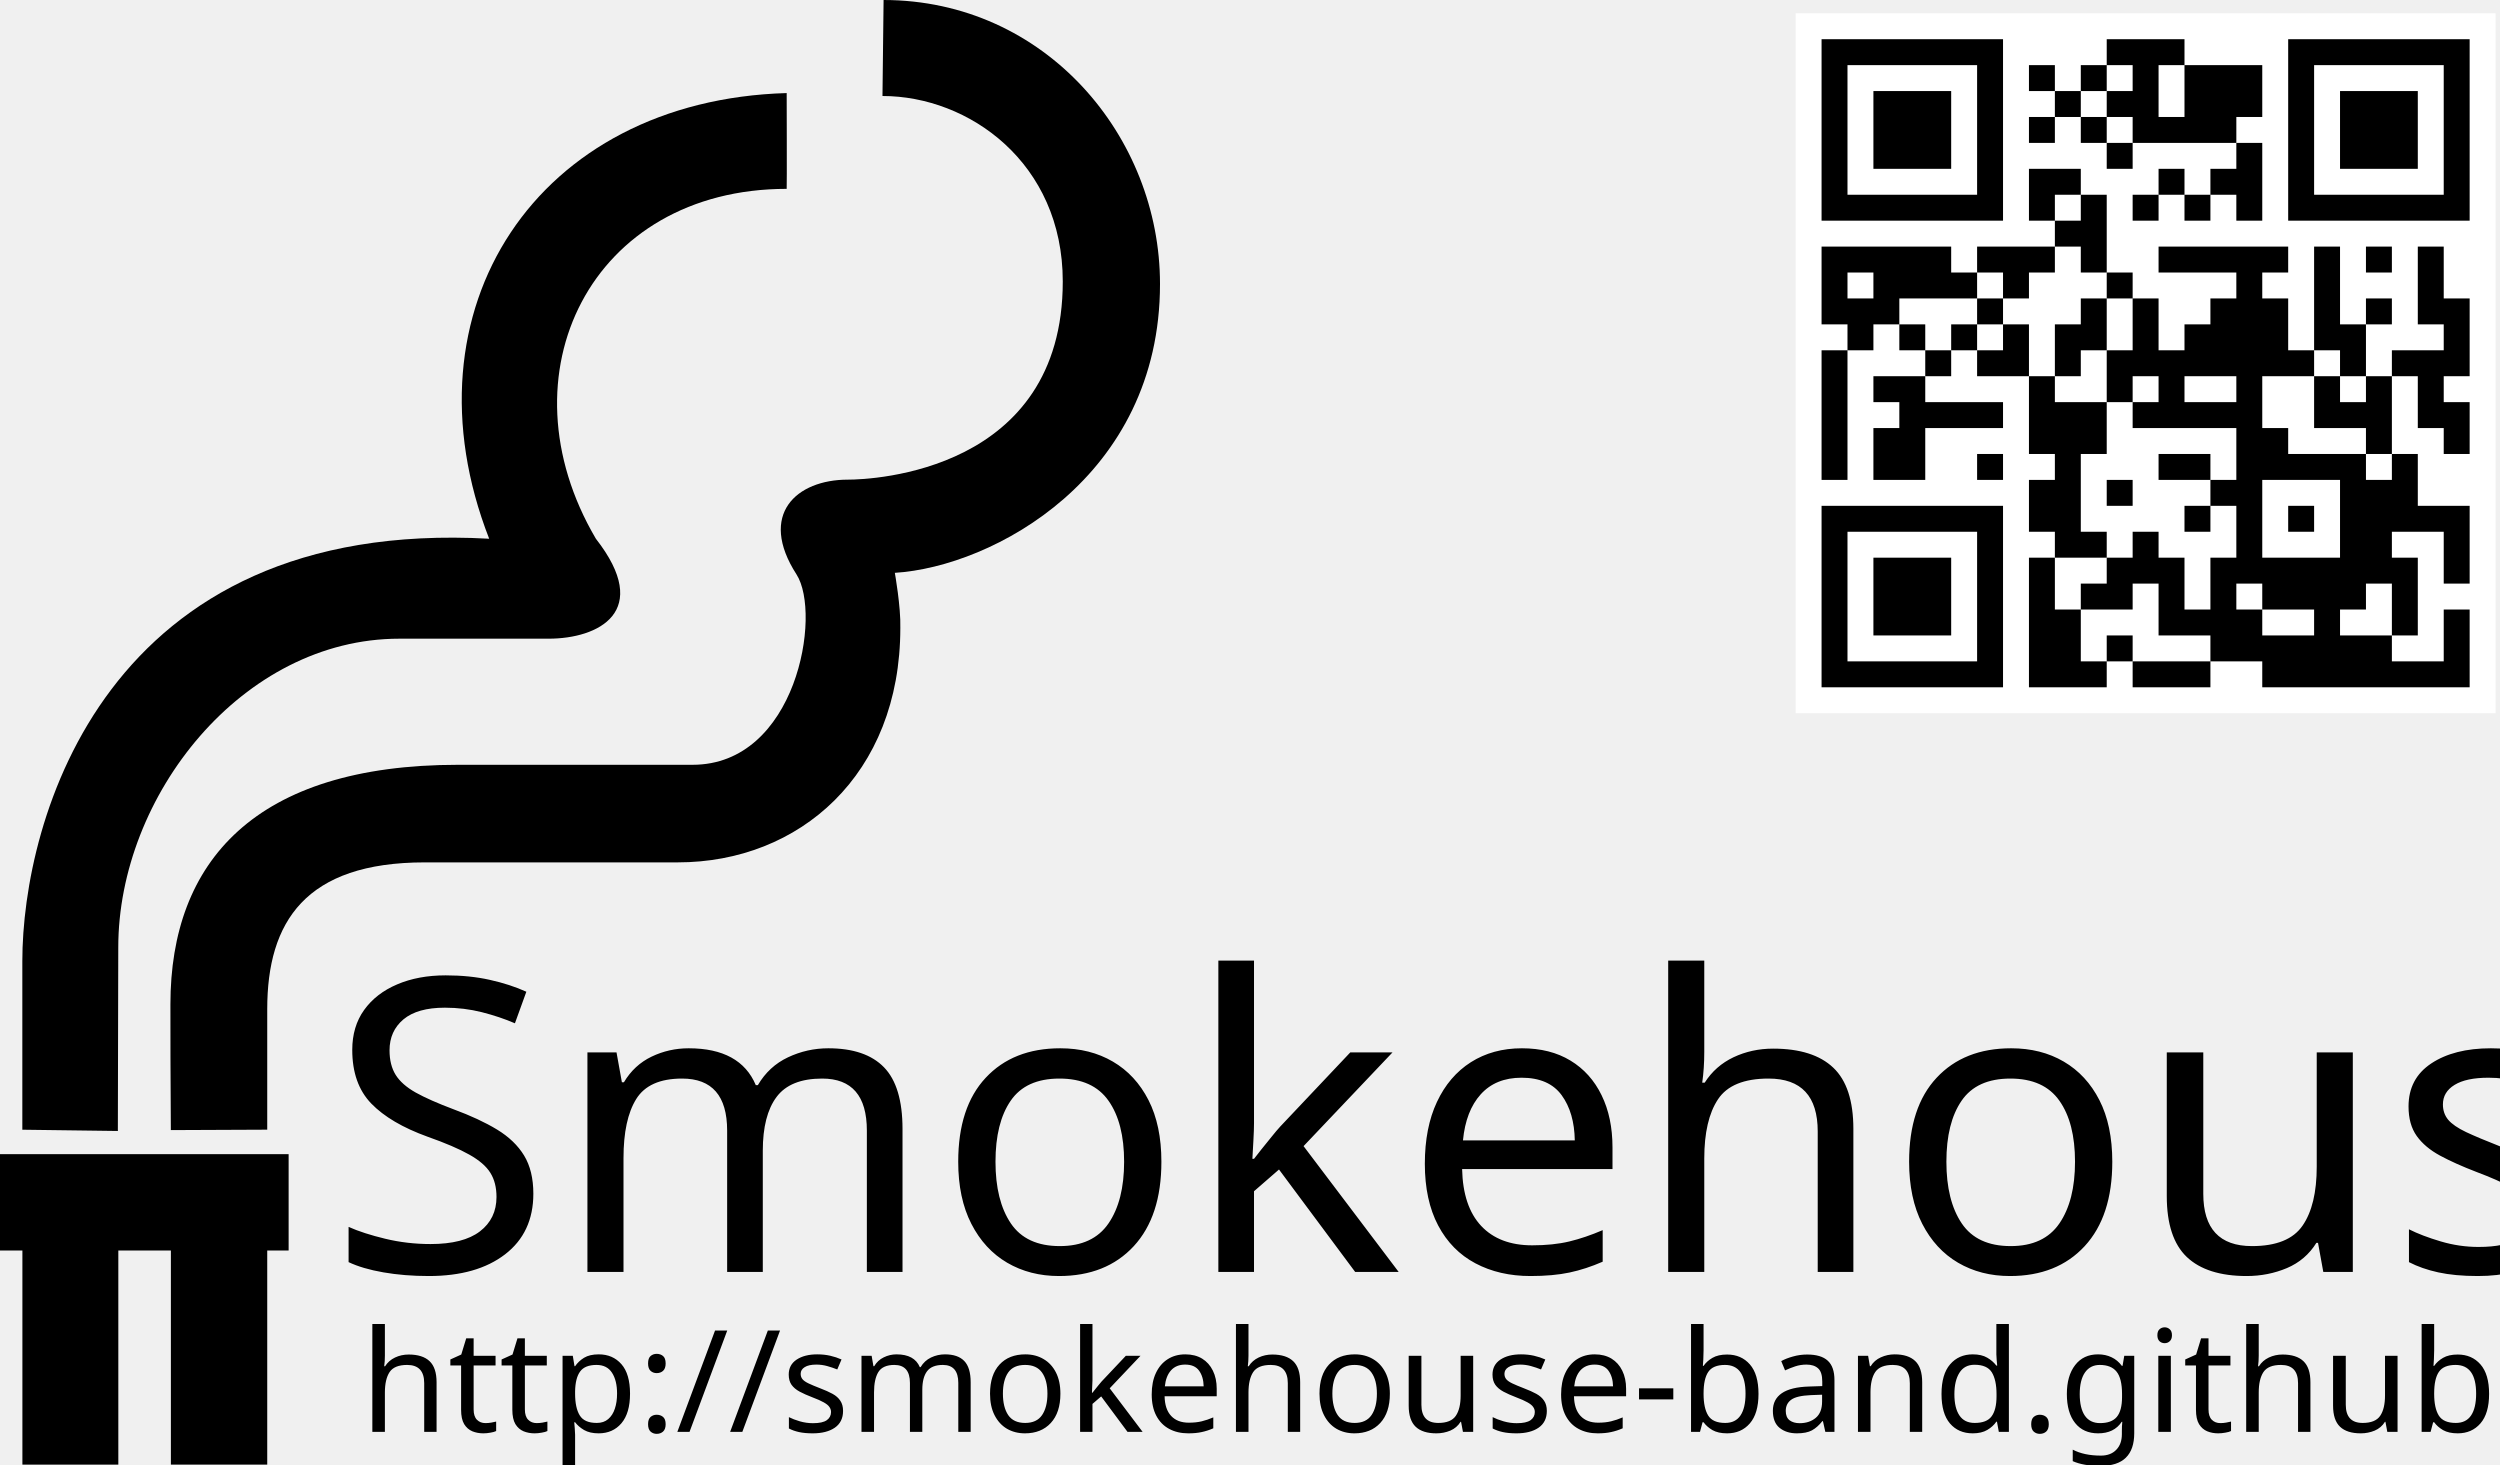
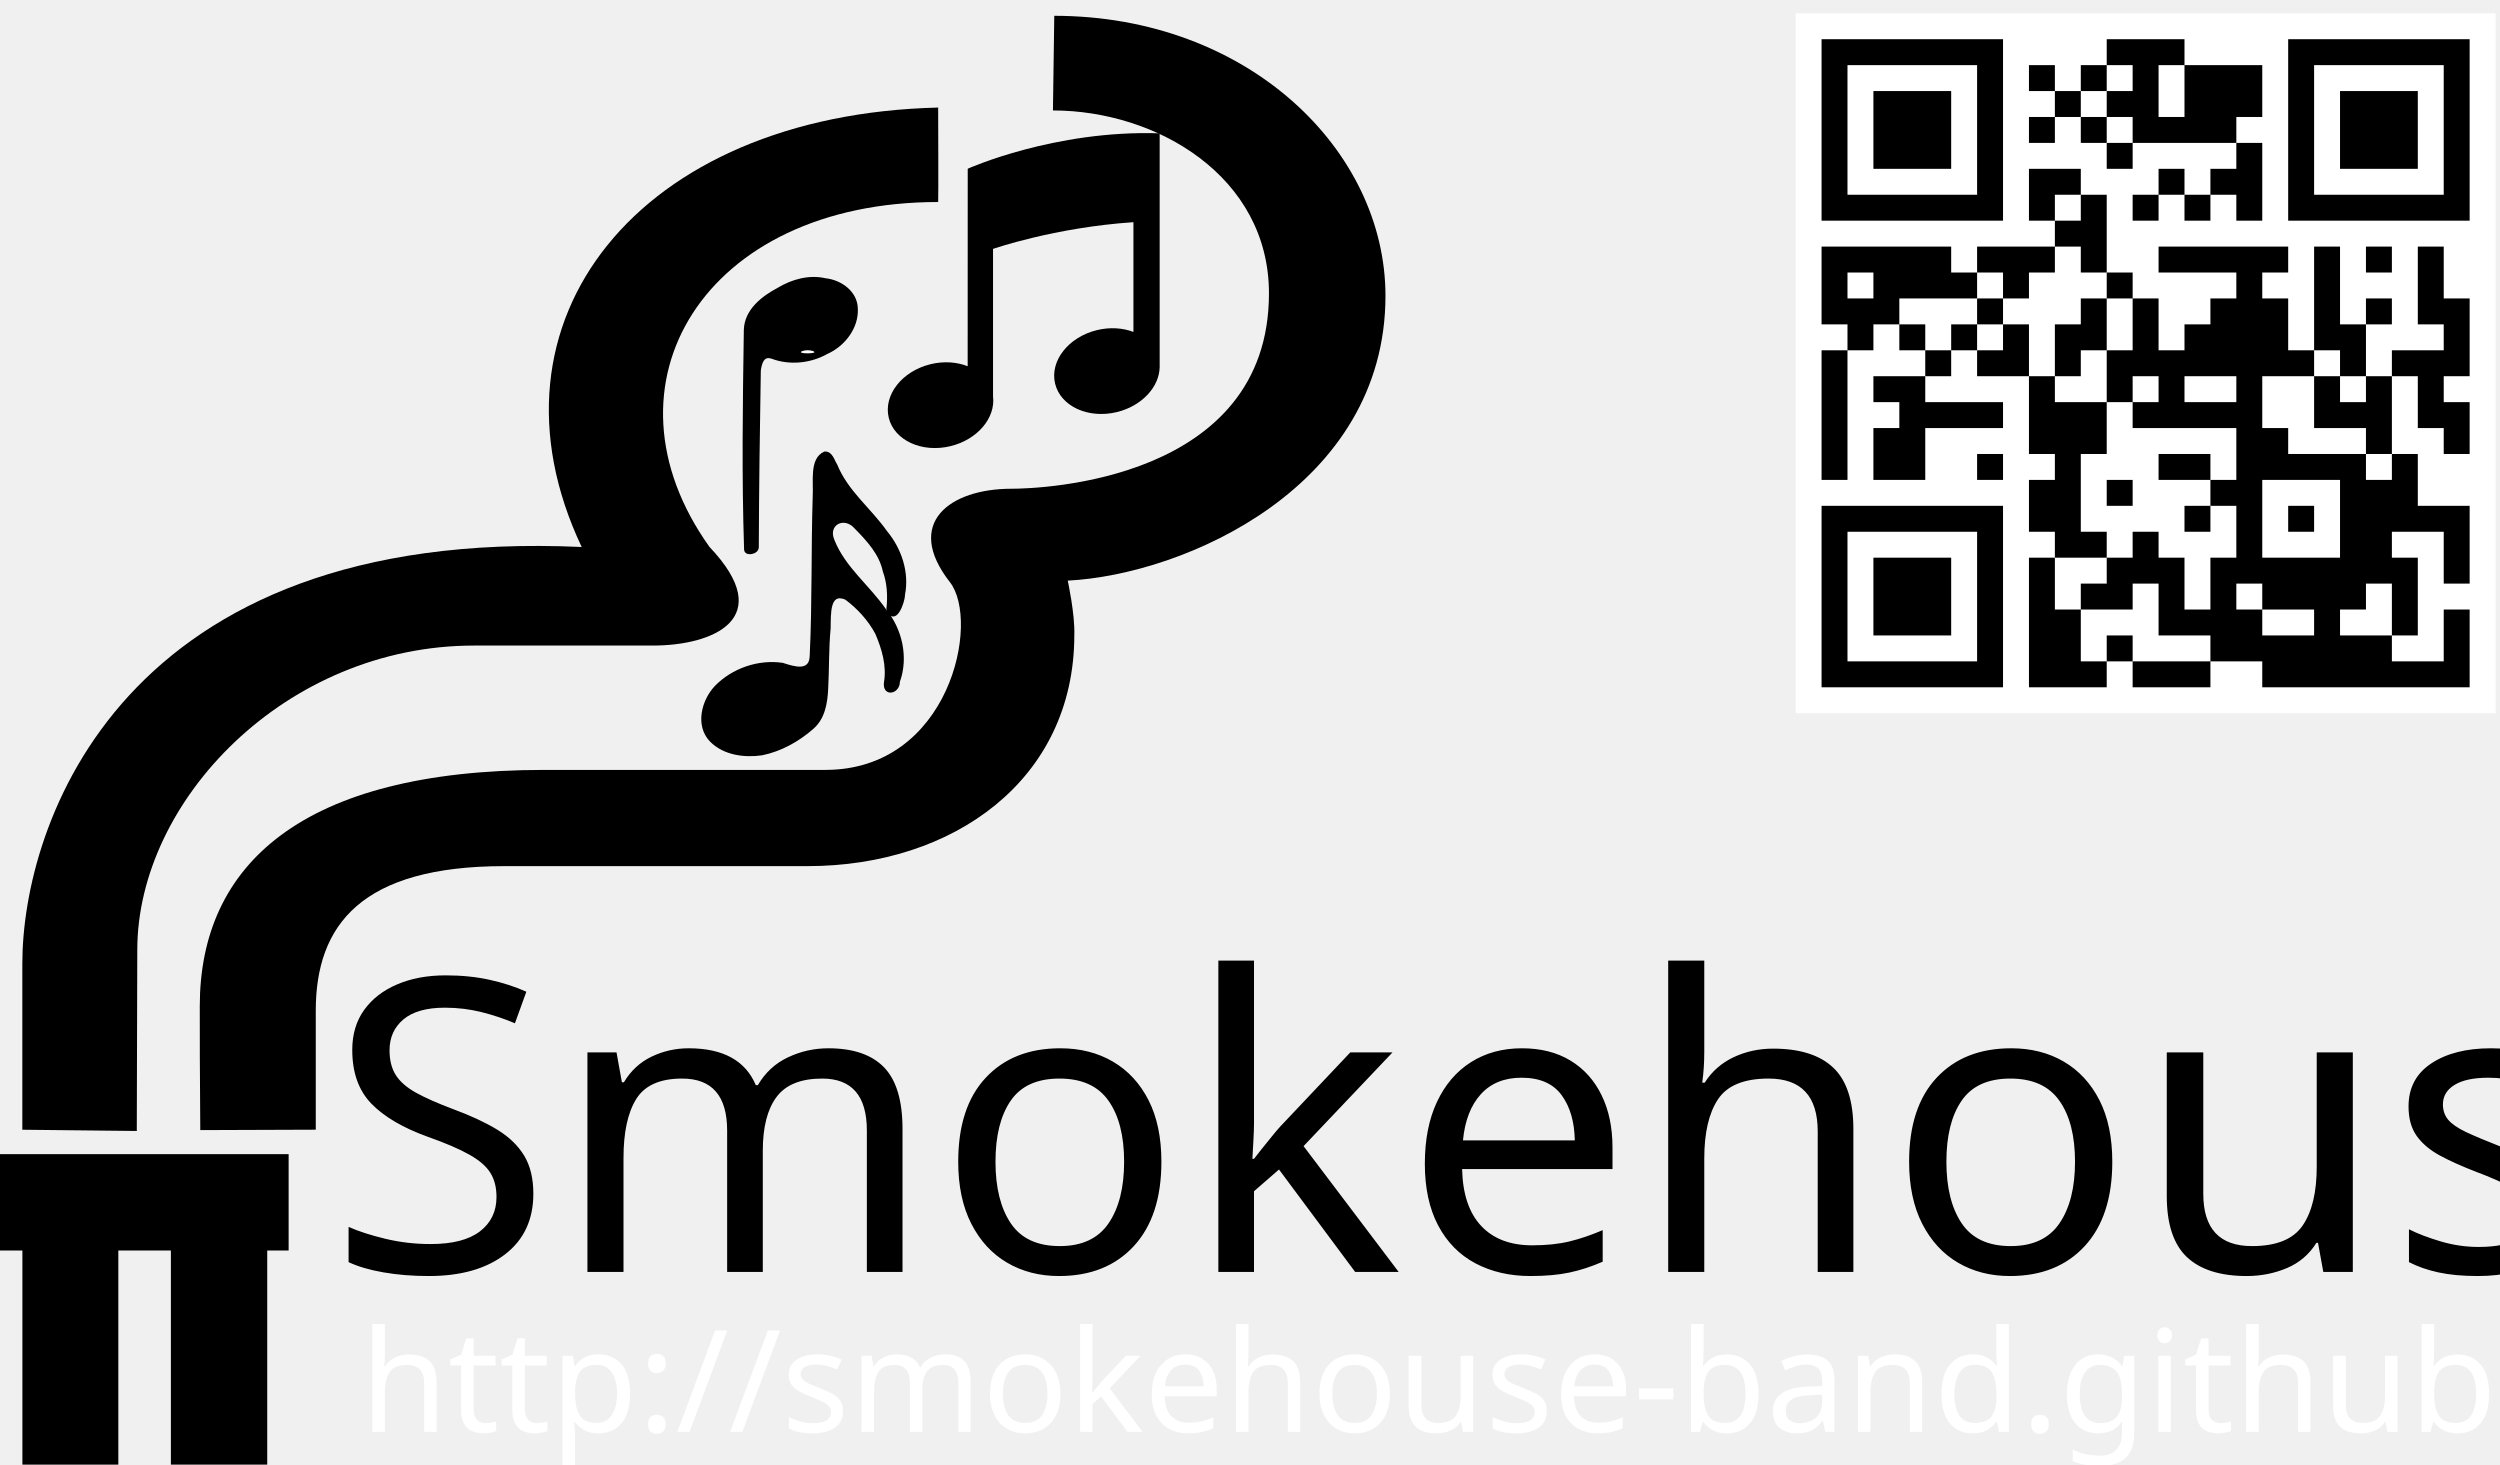
<svg xmlns="http://www.w3.org/2000/svg" id="svg4411" viewBox="0 0 457.954 268.291" version="1.1" width="457.954" height="268.291">
-   <defs id="defs16" />
+   <defs id="defs16">
+     <linearGradient x1="382.34" y1="489.14" gradientTransform="matrix(2.0779,0,0,2.0779,-518.08,-281.8)" x2="490.53" gradientUnits="userSpaceOnUse" y2="333.89" id="linearGradient3033">
+       <stop offset="0" style="stop-color:#000000;stop-opacity:.826" id="stop3015" />
+       <stop offset="1" style="stop-color:#000000" id="stop3017" />
+     </linearGradient>
+     <linearGradient x1="382.34" y1="489.14" gradientTransform="matrix(2.0779,0,0,2.0779,-518.08,-281.8)" x2="490.53" gradientUnits="userSpaceOnUse" y2="333.89" id="linearGradient3019">
+       <stop offset="0" style="stop-color:#000000;stop-opacity:.826" id="stop3015-6" />
+       <stop offset="1" style="stop-color:#000000" id="stop3017-7" />
+     </linearGradient>
+   </defs>
  <g id="layer1" transform="translate(-147.2774,-286.9732)">
    <rect x="-196.23" y="502.391" width="17.649" height="52.871" style="fill:#000000" id="rect3987" transform="scale(-1,1)" />
    <rect x="-168.953" y="502.24" width="17.572" height="53.024" style="fill:#000000" id="rect3989" transform="scale(-1,1)" />
-     <path d="m 196.23,493.91 0,-22.083 c 0,-16.002 6.99,-26.882 28.863,-26.882 l 46.33,0 c 22.249,0 40.778,-16.003 40.778,-42.944 0.109,-3.871 -1.006,-10.095 -1.006,-10.095 17.911,-1.118 48.574,-17.489 48.574,-52.91 0,-26.997 -20.951,-51.986 -50.635,-52.023 l -0.203,17.586 c 15.834,0 33.026,12.242 33.026,33.976 0,34.837 -34.875,36.3 -39.375,36.3 -9.403,0 -16.485,6.351 -9.403,17.356 4.68,7.272 0,34.878 -19.037,34.878 l -42.927,0 c -37.223,0 -52.72,17.737 -52.72,43.872 0,10.334 0,7.779 0.077,23.045 l 17.655,-0.077 z" style="fill:#000000" id="path3997" />
-     <path d="m 168.866,494.147 0.077,-33.635 c 0,-27.769 22.711,-56.544 51.496,-56.544 l 27.346,0 c 9.068,0 19.102,-4.938 8.645,-18.311 -17.748,-30.165 -0.844,-64.088 34.953,-64.088 0.054,0 0,-17.548 0,-17.548 -45.775,1.326 -70.877,39.606 -54.498,81.637 -70.487,-3.924 -85.517,51.665 -85.517,77.386 l 0,30.872 17.495,0.231 z" style="fill:#000000" id="path3999" />
+     <path d="m 205.12,493.913 0,-21.774 c 0,-15.778 8.375,-26.507 34.583,-26.507 l 55.512,0 c 26.658,0 48.859,-15.78 48.859,-42.344 0.131,-3.817 -1.205,-9.954 -1.205,-9.954 21.461,-1.102 58.201,-17.245 58.201,-52.171 0,-26.62 -25.103,-51.26 -60.67,-51.296 l -0.243,17.34 c 18.972,0 39.571,12.071 39.571,33.501 0,34.35 -41.787,35.793 -47.178,35.793 -11.266,0 -19.753,6.262 -11.266,17.114 5.608,7.171 0,34.39 -22.809,34.39 l -51.434,0 c -44.6,0 -63.168,17.49 -63.168,43.259 0,10.189 0,7.67 0.092,22.723 l 21.154,-0.076 z" style="fill:#000000" id="path3997" />
+     <path d="m 172.334,494.147 0.092,-33.165 c 0,-27.381 27.212,-55.754 61.702,-55.754 l 32.766,0 c 10.865,0 22.887,-4.869 10.358,-18.056 -21.266,-29.743 -1.011,-63.193 41.88,-63.193 0.065,0 0,-17.303 0,-17.303 -54.847,1.308 -84.924,39.053 -65.299,80.497 -84.456,-3.869 -102.465,50.943 -102.465,76.305 l 0,30.441 20.962,0.228 z" style="fill:#000000" id="path3999" />
    <rect x="-516.043" y="-200.148" width="17.649" height="52.871" style="fill:#000000" id="rect3987-3" transform="matrix(0,-1,-1,0,0,0)" />
    <text xml:space="preserve" style="font-style:normal;font-variant:normal;font-weight:normal;font-stretch:condensed;font-size:75.049px;line-height:125%;font-family:Impact;-inkscape-font-specification:'Impact, Condensed';text-align:start;letter-spacing:0px;word-spacing:0px;writing-mode:lr-tb;text-anchor:start;fill:#000000;fill-opacity:1;stroke:none;stroke-width:1px;stroke-linecap:butt;stroke-linejoin:miter;stroke-opacity:1" x="207.303" y="519.97" id="text3612">
      <tspan id="tspan3614" x="207.303" y="519.97">Smokehouse</tspan>
    </text>
    <flowRoot xml:space="preserve" id="flowRoot3435" style="fill:black;stroke:none;stroke-opacity:1;stroke-width:1px;stroke-linejoin:miter;stroke-linecap:butt;fill-opacity:1;font-family:Impact;font-style:normal;font-weight:normal;font-size:40px;line-height:125%;letter-spacing:0px;word-spacing:0px;-inkscape-font-specification:'Impact, Condensed';font-stretch:condensed;font-variant:normal;text-anchor:start;text-align:start;writing-mode:lr">
      <flowRegion id="flowRegion3437">
        <rect id="rect3439" width="52.143" height="46.723" x="282.857" y="232.997" />
      </flowRegion>
      <flowPara id="flowPara3441" />
    </flowRoot>
-     <text xml:space="preserve" style="font-style:normal;font-variant:normal;font-weight:normal;font-stretch:condensed;font-size:26.002px;line-height:125%;font-family:Impact;-inkscape-font-specification:'Impact, Condensed';text-align:start;letter-spacing:0px;word-spacing:0px;writing-mode:lr-tb;text-anchor:start;fill:#000000;fill-opacity:1;stroke:none;stroke-width:1px;stroke-linecap:butt;stroke-linejoin:miter;stroke-opacity:1" x="213.283" y="549.27" id="text3612-3">
+     <text xml:space="preserve" style="font-style:normal;font-variant:normal;font-weight:normal;font-stretch:condensed;font-size:26.002px;line-height:125%;font-family:Impact;-inkscape-font-specification:'Impact, Condensed';text-align:start;letter-spacing:0px;word-spacing:0px;writing-mode:lr-tb;text-anchor:start;fill:#ffffff;fill-opacity:1;stroke:none;stroke-width:1px;stroke-linecap:butt;stroke-linejoin:miter;stroke-opacity:1;" x="213.283" y="549.27" id="text3612-3">
      <tspan id="tspan3614-6" x="213.283" y="549.27">http://smokehouse-band.github.io</tspan>
    </text>
    <g id="g3428" transform="matrix(0.4748677,0,0,0.4748677,476.2059,289.4069)">
      <rect id="rect3417" height="270" width="270" y="0" x="0" style="fill:#ffffff;fill-opacity:1" />
      <g id="elements">
        <path id="path3420" d="m 10,10 10,0 0,10 -10,0 z m 10,0 10,0 0,10 -10,0 z m 10,0 10,0 0,10 -10,0 z m 10,0 10,0 0,10 -10,0 z m 10,0 10,0 0,10 -10,0 z m 10,0 10,0 0,10 -10,0 z m 10,0 10,0 0,10 -10,0 z m 50,0 10,0 0,10 -10,0 z m 10,0 10,0 0,10 -10,0 z m 10,0 10,0 0,10 -10,0 z m 50,0 10,0 0,10 -10,0 z m 10,0 10,0 0,10 -10,0 z m 10,0 10,0 0,10 -10,0 z m 10,0 10,0 0,10 -10,0 z m 10,0 10,0 0,10 -10,0 z m 10,0 10,0 0,10 -10,0 z m 10,0 10,0 0,10 -10,0 z m -240,10 10,0 0,10 -10,0 z m 60,0 10,0 0,10 -10,0 z m 20,0 10,0 0,10 -10,0 z m 20,0 10,0 0,10 -10,0 z m 20,0 10,0 0,10 -10,0 z m 20,0 10,0 0,10 -10,0 z m 10,0 10,0 0,10 -10,0 z m 10,0 10,0 0,10 -10,0 z m 20,0 10,0 0,10 -10,0 z m 60,0 10,0 0,10 -10,0 z m -240,10 10,0 0,10 -10,0 z m 20,0 10,0 0,10 -10,0 z m 10,0 10,0 0,10 -10,0 z m 10,0 10,0 0,10 -10,0 z m 20,0 10,0 0,10 -10,0 z m 30,0 10,0 0,10 -10,0 z m 20,0 10,0 0,10 -10,0 z m 10,0 10,0 0,10 -10,0 z m 20,0 10,0 0,10 -10,0 z m 10,0 10,0 0,10 -10,0 z m 10,0 10,0 0,10 -10,0 z m 20,0 10,0 0,10 -10,0 z m 20,0 10,0 0,10 -10,0 z m 10,0 10,0 0,10 -10,0 z m 10,0 10,0 0,10 -10,0 z m 20,0 10,0 0,10 -10,0 z m -240,10 10,0 0,10 -10,0 z m 20,0 10,0 0,10 -10,0 z m 10,0 10,0 0,10 -10,0 z m 10,0 10,0 0,10 -10,0 z m 20,0 10,0 0,10 -10,0 z m 20,0 10,0 0,10 -10,0 z m 20,0 10,0 0,10 -10,0 z m 20,0 10,0 0,10 -10,0 z m 10,0 10,0 0,10 -10,0 z m 10,0 10,0 0,10 -10,0 z m 10,0 10,0 0,10 -10,0 z m 30,0 10,0 0,10 -10,0 z m 20,0 10,0 0,10 -10,0 z m 10,0 10,0 0,10 -10,0 z m 10,0 10,0 0,10 -10,0 z m 20,0 10,0 0,10 -10,0 z m -240,10 10,0 0,10 -10,0 z m 20,0 10,0 0,10 -10,0 z m 10,0 10,0 0,10 -10,0 z m 10,0 10,0 0,10 -10,0 z m 20,0 10,0 0,10 -10,0 z m 50,0 10,0 0,10 -10,0 z m 50,0 10,0 0,10 -10,0 z m 20,0 10,0 0,10 -10,0 z m 20,0 10,0 0,10 -10,0 z m 10,0 10,0 0,10 -10,0 z m 10,0 10,0 0,10 -10,0 z m 20,0 10,0 0,10 -10,0 z m -240,10 10,0 0,10 -10,0 z m 60,0 10,0 0,10 -10,0 z m 20,0 10,0 0,10 -10,0 z m 10,0 10,0 0,10 -10,0 z m 40,0 10,0 0,10 -10,0 z m 20,0 10,0 0,10 -10,0 z m 10,0 10,0 0,10 -10,0 z m 20,0 10,0 0,10 -10,0 z m 60,0 10,0 0,10 -10,0 z m -240,10 10,0 0,10 -10,0 z m 10,0 10,0 0,10 -10,0 z m 10,0 10,0 0,10 -10,0 z m 10,0 10,0 0,10 -10,0 z m 10,0 10,0 0,10 -10,0 z m 10,0 10,0 0,10 -10,0 z m 10,0 10,0 0,10 -10,0 z m 20,0 10,0 0,10 -10,0 z m 20,0 10,0 0,10 -10,0 z m 20,0 10,0 0,10 -10,0 z m 20,0 10,0 0,10 -10,0 z m 20,0 10,0 0,10 -10,0 z m 20,0 10,0 0,10 -10,0 z m 10,0 10,0 0,10 -10,0 z m 10,0 10,0 0,10 -10,0 z m 10,0 10,0 0,10 -10,0 z m 10,0 10,0 0,10 -10,0 z m 10,0 10,0 0,10 -10,0 z m 10,0 10,0 0,10 -10,0 z m -150,10 10,0 0,10 -10,0 z m 10,0 10,0 0,10 -10,0 z m -100,10 10,0 0,10 -10,0 z m 10,0 10,0 0,10 -10,0 z m 10,0 10,0 0,10 -10,0 z m 10,0 10,0 0,10 -10,0 z m 10,0 10,0 0,10 -10,0 z m 20,0 10,0 0,10 -10,0 z m 10,0 10,0 0,10 -10,0 z m 10,0 10,0 0,10 -10,0 z m 20,0 10,0 0,10 -10,0 z m 30,0 10,0 0,10 -10,0 z m 10,0 10,0 0,10 -10,0 z m 10,0 10,0 0,10 -10,0 z m 10,0 10,0 0,10 -10,0 z m 10,0 10,0 0,10 -10,0 z m 20,0 10,0 0,10 -10,0 z m 20,0 10,0 0,10 -10,0 z m 20,0 10,0 0,10 -10,0 z m -230,10 10,0 0,10 -10,0 z m 20,0 10,0 0,10 -10,0 z m 10,0 10,0 0,10 -10,0 z m 10,0 10,0 0,10 -10,0 z m 10,0 10,0 0,10 -10,0 z m 20,0 10,0 0,10 -10,0 z m 40,0 10,0 0,10 -10,0 z m 50,0 10,0 0,10 -10,0 z m 30,0 10,0 0,10 -10,0 z m 40,0 10,0 0,10 -10,0 z m -230,10 10,0 0,10 -10,0 z m 10,0 10,0 0,10 -10,0 z m 10,0 10,0 0,10 -10,0 z m 40,0 10,0 0,10 -10,0 z m 40,0 10,0 0,10 -10,0 z m 20,0 10,0 0,10 -10,0 z m 30,0 10,0 0,10 -10,0 z m 10,0 10,0 0,10 -10,0 z m 10,0 10,0 0,10 -10,0 z m 20,0 10,0 0,10 -10,0 z m 20,0 10,0 0,10 -10,0 z m 20,0 10,0 0,10 -10,0 z m 10,0 10,0 0,10 -10,0 z m -230,10 10,0 0,10 -10,0 z m 20,0 10,0 0,10 -10,0 z m 20,0 10,0 0,10 -10,0 z m 20,0 10,0 0,10 -10,0 z m 20,0 10,0 0,10 -10,0 z m 10,0 10,0 0,10 -10,0 z m 20,0 10,0 0,10 -10,0 z m 20,0 10,0 0,10 -10,0 z m 10,0 10,0 0,10 -10,0 z m 10,0 10,0 0,10 -10,0 z m 10,0 10,0 0,10 -10,0 z m 20,0 10,0 0,10 -10,0 z m 10,0 10,0 0,10 -10,0 z m 40,0 10,0 0,10 -10,0 z m -240,10 10,0 0,10 -10,0 z m 40,0 10,0 0,10 -10,0 z m 20,0 10,0 0,10 -10,0 z m 10,0 10,0 0,10 -10,0 z m 20,0 10,0 0,10 -10,0 z m 20,0 10,0 0,10 -10,0 z m 10,0 10,0 0,10 -10,0 z m 10,0 10,0 0,10 -10,0 z m 10,0 10,0 0,10 -10,0 z m 10,0 10,0 0,10 -10,0 z m 10,0 10,0 0,10 -10,0 z m 10,0 10,0 0,10 -10,0 z m 10,0 10,0 0,10 -10,0 z m 20,0 10,0 0,10 -10,0 z m 20,0 10,0 0,10 -10,0 z m 10,0 10,0 0,10 -10,0 z m 10,0 10,0 0,10 -10,0 z m -240,10 10,0 0,10 -10,0 z m 20,0 10,0 0,10 -10,0 z m 10,0 10,0 0,10 -10,0 z m 50,0 10,0 0,10 -10,0 z m 30,0 10,0 0,10 -10,0 z m 20,0 10,0 0,10 -10,0 z m 30,0 10,0 0,10 -10,0 z m 30,0 10,0 0,10 -10,0 z m 20,0 10,0 0,10 -10,0 z m 20,0 10,0 0,10 -10,0 z m -230,10 10,0 0,10 -10,0 z m 30,0 10,0 0,10 -10,0 z m 10,0 10,0 0,10 -10,0 z m 10,0 10,0 0,10 -10,0 z m 10,0 10,0 0,10 -10,0 z m 20,0 10,0 0,10 -10,0 z m 10,0 10,0 0,10 -10,0 z m 10,0 10,0 0,10 -10,0 z m 20,0 10,0 0,10 -10,0 z m 10,0 10,0 0,10 -10,0 z m 10,0 10,0 0,10 -10,0 z m 10,0 10,0 0,10 -10,0 z m 10,0 10,0 0,10 -10,0 z m 30,0 10,0 0,10 -10,0 z m 10,0 10,0 0,10 -10,0 z m 10,0 10,0 0,10 -10,0 z m 20,0 10,0 0,10 -10,0 z m 10,0 10,0 0,10 -10,0 z m -240,10 10,0 0,10 -10,0 z m 20,0 10,0 0,10 -10,0 z m 10,0 10,0 0,10 -10,0 z m 50,0 10,0 0,10 -10,0 z m 10,0 10,0 0,10 -10,0 z m 10,0 10,0 0,10 -10,0 z m 60,0 10,0 0,10 -10,0 z m 10,0 10,0 0,10 -10,0 z m 40,0 10,0 0,10 -10,0 z m 30,0 10,0 0,10 -10,0 z m -240,10 10,0 0,10 -10,0 z m 20,0 10,0 0,10 -10,0 z m 10,0 10,0 0,10 -10,0 z m 30,0 10,0 0,10 -10,0 z m 30,0 10,0 0,10 -10,0 z m 40,0 10,0 0,10 -10,0 z m 10,0 10,0 0,10 -10,0 z m 20,0 10,0 0,10 -10,0 z m 10,0 10,0 0,10 -10,0 z m 10,0 10,0 0,10 -10,0 z m 10,0 10,0 0,10 -10,0 z m 10,0 10,0 0,10 -10,0 z m 20,0 10,0 0,10 -10,0 z m -140,10 10,0 0,10 -10,0 z m 10,0 10,0 0,10 -10,0 z m 20,0 10,0 0,10 -10,0 z m 40,0 10,0 0,10 -10,0 z m 10,0 10,0 0,10 -10,0 z m 40,0 10,0 0,10 -10,0 z m 10,0 10,0 0,10 -10,0 z m 10,0 10,0 0,10 -10,0 z m -220,10 10,0 0,10 -10,0 z m 10,0 10,0 0,10 -10,0 z m 10,0 10,0 0,10 -10,0 z m 10,0 10,0 0,10 -10,0 z m 10,0 10,0 0,10 -10,0 z m 10,0 10,0 0,10 -10,0 z m 10,0 10,0 0,10 -10,0 z m 20,0 10,0 0,10 -10,0 z m 10,0 10,0 0,10 -10,0 z m 50,0 10,0 0,10 -10,0 z m 20,0 10,0 0,10 -10,0 z m 20,0 10,0 0,10 -10,0 z m 20,0 10,0 0,10 -10,0 z m 10,0 10,0 0,10 -10,0 z m 10,0 10,0 0,10 -10,0 z m 10,0 10,0 0,10 -10,0 z m 10,0 10,0 0,10 -10,0 z m -240,10 10,0 0,10 -10,0 z m 60,0 10,0 0,10 -10,0 z m 30,0 10,0 0,10 -10,0 z m 10,0 10,0 0,10 -10,0 z m 20,0 10,0 0,10 -10,0 z m 40,0 10,0 0,10 -10,0 z m 40,0 10,0 0,10 -10,0 z m 10,0 10,0 0,10 -10,0 z m 30,0 10,0 0,10 -10,0 z m -240,10 10,0 0,10 -10,0 z m 20,0 10,0 0,10 -10,0 z m 10,0 10,0 0,10 -10,0 z m 10,0 10,0 0,10 -10,0 z m 20,0 10,0 0,10 -10,0 z m 20,0 10,0 0,10 -10,0 z m 30,0 10,0 0,10 -10,0 z m 10,0 10,0 0,10 -10,0 z m 10,0 10,0 0,10 -10,0 z m 20,0 10,0 0,10 -10,0 z m 10,0 10,0 0,10 -10,0 z m 10,0 10,0 0,10 -10,0 z m 10,0 10,0 0,10 -10,0 z m 10,0 10,0 0,10 -10,0 z m 10,0 10,0 0,10 -10,0 z m 10,0 10,0 0,10 -10,0 z m 10,0 10,0 0,10 -10,0 z m 20,0 10,0 0,10 -10,0 z m -240,10 10,0 0,10 -10,0 z m 20,0 10,0 0,10 -10,0 z m 10,0 10,0 0,10 -10,0 z m 10,0 10,0 0,10 -10,0 z m 20,0 10,0 0,10 -10,0 z m 20,0 10,0 0,10 -10,0 z m 20,0 10,0 0,10 -10,0 z m 10,0 10,0 0,10 -10,0 z m 20,0 10,0 0,10 -10,0 z m 20,0 10,0 0,10 -10,0 z m 20,0 10,0 0,10 -10,0 z m 10,0 10,0 0,10 -10,0 z m 10,0 10,0 0,10 -10,0 z m 10,0 10,0 0,10 -10,0 z m 20,0 10,0 0,10 -10,0 z m -220,10 10,0 0,10 -10,0 z m 20,0 10,0 0,10 -10,0 z m 10,0 10,0 0,10 -10,0 z m 10,0 10,0 0,10 -10,0 z m 20,0 10,0 0,10 -10,0 z m 20,0 10,0 0,10 -10,0 z m 10,0 10,0 0,10 -10,0 z m 40,0 10,0 0,10 -10,0 z m 10,0 10,0 0,10 -10,0 z m 10,0 10,0 0,10 -10,0 z m 10,0 10,0 0,10 -10,0 z m 30,0 10,0 0,10 -10,0 z m 30,0 10,0 0,10 -10,0 z m 20,0 10,0 0,10 -10,0 z m -240,10 10,0 0,10 -10,0 z m 60,0 10,0 0,10 -10,0 z m 20,0 10,0 0,10 -10,0 z m 10,0 10,0 0,10 -10,0 z m 20,0 10,0 0,10 -10,0 z m 40,0 10,0 0,10 -10,0 z m 10,0 10,0 0,10 -10,0 z m 10,0 10,0 0,10 -10,0 z m 10,0 10,0 0,10 -10,0 z m 10,0 10,0 0,10 -10,0 z m 10,0 10,0 0,10 -10,0 z m 10,0 10,0 0,10 -10,0 z m 30,0 10,0 0,10 -10,0 z m -240,10 10,0 0,10 -10,0 z m 10,0 10,0 0,10 -10,0 z m 10,0 10,0 0,10 -10,0 z m 10,0 10,0 0,10 -10,0 z m 10,0 10,0 0,10 -10,0 z m 10,0 10,0 0,10 -10,0 z m 10,0 10,0 0,10 -10,0 z m 20,0 10,0 0,10 -10,0 z m 10,0 10,0 0,10 -10,0 z m 10,0 10,0 0,10 -10,0 z m 20,0 10,0 0,10 -10,0 z m 10,0 10,0 0,10 -10,0 z m 10,0 10,0 0,10 -10,0 z m 30,0 10,0 0,10 -10,0 z m 10,0 10,0 0,10 -10,0 z m 10,0 10,0 0,10 -10,0 z m 10,0 10,0 0,10 -10,0 z m 10,0 10,0 0,10 -10,0 z m 10,0 10,0 0,10 -10,0 z m 10,0 10,0 0,10 -10,0 z m 10,0 10,0 0,10 -10,0 z" style="fill:#000000" />
      </g>
    </g>
+     <g id="layer1-3" transform="matrix(0.09200502,0.00192822,-0.00192822,0.09200502,261.4774,348.5371)" style="fill:#000000;fill-opacity:1">
+       <path d="m 405.69,224.28 c -27.693,12.634 -18.245,57.254 -19.335,86.185 -1.189,107.52 3.58,210.59 0.663,318.09 -0.188,35.283 -34.706,24.684 -56.812,18.011 -47.827,-6.031 -98.444,12.647 -131.26,47.772 -25.557,27.982 -37.247,77.623 -7.578,106.92 26.23,25.588 66.736,30.145 101.44,24.377 37.208,-8.374 71.683,-28.449 99.589,-54.146 21.635,-19.671 26,-48.743 26.852,-77.758 1.31,-40.253 -0.624,-80.752 2.364,-120.85 -0.036,-29.307 -3.586,-74.222 32.042,-60.444 25.098,17.621 47.474,41.212 62.641,68.072 13.797,30.342 24.555,63.962 19.637,97.673 -3.126,26.779 26.627,19.408 25.662,-1.862 16.306,-48.252 2.962,-103.28 -29.777,-141.53 -33.729,-46.829 -83.161,-82.097 -106.04,-136.47 -15.258,-32.923 21.129,-53.285 44.923,-26.675 24.732,24.117 49.907,50.141 58.181,84.928 9.229,23.966 11.078,49.87 8.853,75.199 13.219,33.997 30.634,-12.133 30.463,-28.976 7.831,-44.298 -8.676,-90.222 -37.721,-123.71 -32.97,-44.7 -80.17,-78.97 -102.37,-131.23 -6.03,-8.49 -9.33,-24.37 -22.41,-23.57 z" style="fill:#000000;fill-opacity:1;fill-rule:evenodd;stroke:#000000;stroke-width:5.924;stroke-linecap:round;stroke-linejoin:round" id="path3" />
+     </g>
+     <g transform="matrix(-0.08323951,0,0,-0.08323951,318.6527,406.8804)" id="layer1-5" style="fill:#000000;fill-opacity:1">
+       <path d="m 418.39,231.34 c 5.307,163.8 3.009,316.18 0.553,483.27 -1.246,42.809 -38.247,71.529 -72.88,89.908 -30.854,18.567 -67.795,28.966 -103.61,20.691 -33.304,-3.417 -67.756,-27.73 -68.454,-63.704 -2.22,-41.711 27.904,-80.552 64.988,-97.024 36.404,-20.749 82.429,-25.246 121.63,-10.331 19.156,6.055 24.483,-11.721 26.874,-28.819 2.212,-129.77 3.983,-259.54 4.435,-389.33 0.366,-12.973 26.294,-17.166 26.461,-4.66 z" style="fill:#000000;fill-opacity:1;fill-rule:evenodd;stroke:#000000;stroke-width:5.924;stroke-linecap:round;stroke-linejoin:round" id="path3-3" />
+     </g>
+     <path id="path3550" d="m 359.707,311.394 c -19.329,-0.643 -35.16,6.487 -35.16,6.487 l -0.011,36.18 c -1.968,-0.781 -4.361,-0.966 -6.792,-0.376 -5.24,1.273 -8.672,5.666 -7.665,9.812 1.007,4.147 6.072,6.476 11.312,5.204 4.941,-1.201 8.272,-5.175 7.793,-9.1 l 0,-27.033 c 0,0 11.195,-3.914 25.717,-4.895 l 0,20.106 c -1.947,-0.745 -4.294,-0.914 -6.681,-0.335 -5.24,1.273 -8.672,5.665 -7.665,9.812 1.007,4.147 6.071,6.476 11.312,5.203 4.576,-1.112 7.772,-4.602 7.839,-8.23 l 0,0.002 0,-42.838 z" style="fill:#000000" />
+     <path style="fill:#ffffff;fill-opacity:1" d="m 146.943,64.321 c 0.553,-0.223 1.457,-0.223 2.01,0 0.553,0.223 0.1,0.405 -1.005,0.405 -1.105,0 -1.557,-0.182 -1.005,-0.405 z" id="path3559" transform="translate(147.2774,286.9732)" />
+     <path style="fill:#000000;fill-opacity:0" d="m 142.301,63.479 c 0.262,-0.262 -0.148,-0.934 -0.912,-1.493 -1.046,-0.765 -1.536,-0.784 -1.985,-0.079 -0.333,0.523 -0.601,-0.157 -0.608,-1.542 -0.007,-1.363 0.259,-2.75 0.591,-3.081 0.332,-0.332 0.603,-1.008 0.603,-1.502 0,-0.495 1.497,-1.951 3.326,-3.237 4.17,-2.931 9.452,-3.672 13.02,-1.827 2.171,1.123 2.545,1.759 2.545,4.332 0,5.876 -3.857,8.731 -11.945,8.84 -2.811,0.038 -4.897,-0.146 -4.635,-0.409 z" id="path4363" transform="translate(147.2774,286.9732)" />
+     <path style="fill:#000000;fill-opacity:0" d="m 141.534,63.142 c -0.275,-0.446 -1.007,-0.616 -1.625,-0.379 -1.345,0.516 -1.55,-3.117 -0.353,-6.266 1.9,-4.996 11.741,-8.387 16.78,-5.781 2.171,1.123 2.545,1.759 2.545,4.332 0,3.498 -1.61,6.146 -4.671,7.685 -2.544,1.279 -11.951,1.582 -12.676,0.409 z" id="path4373" transform="translate(147.2774,286.9732)" />
+     <path style="fill:#000000;fill-opacity:0" d="m 144.014,61.279 c -3.55,-2.524 -4.069,-2.688 -4.561,-1.446 -0.417,1.053 -0.569,0.852 -0.612,-0.808 -0.031,-1.216 0.327,-2.211 0.795,-2.211 0.468,0 0.66,-0.309 0.427,-0.687 -0.606,-0.981 2.677,-3.856 5.968,-5.226 3.361,-1.399 9.756,-1.282 11.556,0.212 2.84,2.357 1.07,9.297 -2.916,11.43 -3.787,2.027 -6.476,1.707 -10.656,-1.265 z" id="path4375" transform="translate(147.2774,286.9732)" />
+     <path style="fill:#000000;fill-opacity:0" d="m 144.014,61.279 c -3.55,-2.524 -4.069,-2.688 -4.561,-1.446 -0.417,1.053 -0.569,0.852 -0.612,-0.808 -0.031,-1.216 0.327,-2.211 0.795,-2.211 0.468,0 0.66,-0.309 0.427,-0.687 -0.606,-0.981 2.677,-3.856 5.968,-5.226 3.361,-1.399 9.756,-1.282 11.556,0.212 2.84,2.357 1.07,9.297 -2.916,11.43 -3.787,2.027 -6.476,1.707 -10.656,-1.265 z" id="path4377" transform="translate(147.2774,286.9732)" />
+     <path style="fill:#000000;fill-opacity:0" d="m 165.311,109.005 c 0,-3.441 -1.882,-7.964 -4.508,-10.83 -5.392,-5.887 -8.139,-1.059 -3.13,5.501 1.588,2.08 2.665,3.782 2.393,3.782 -0.272,0 -2.097,-1.103 -4.056,-2.45 l -3.561,-2.45 0,-8.354 c 0,-4.595 0.346,-8.568 0.769,-8.829 0.423,-0.261 1.394,0.531 2.158,1.761 0.764,1.23 3.148,4.307 5.297,6.837 2.149,2.53 4.432,5.605 5.072,6.833 1.33,2.551 1.572,8.724 0.37,9.467 -0.443,0.274 -0.804,-0.296 -0.804,-1.266 z" id="path4379" transform="translate(147.2774,286.9732)" />
+     <path style="fill:#000000;fill-opacity:0" d="m 165.311,109.005 c 0,-3.441 -1.882,-7.964 -4.508,-10.83 -5.392,-5.887 -8.139,-1.059 -3.13,5.501 1.588,2.08 2.665,3.782 2.393,3.782 -0.272,0 -2.097,-1.103 -4.056,-2.45 l -3.561,-2.45 0,-8.354 c 0,-4.595 0.346,-8.568 0.769,-8.829 0.423,-0.261 1.394,0.531 2.158,1.761 0.764,1.23 3.148,4.307 5.297,6.837 2.149,2.53 4.432,5.605 5.072,6.833 1.33,2.551 1.572,8.724 0.37,9.467 -0.443,0.274 -0.804,-0.296 -0.804,-1.266 z" id="path4381" transform="translate(147.2774,286.9732)" />
  </g>
</svg>
